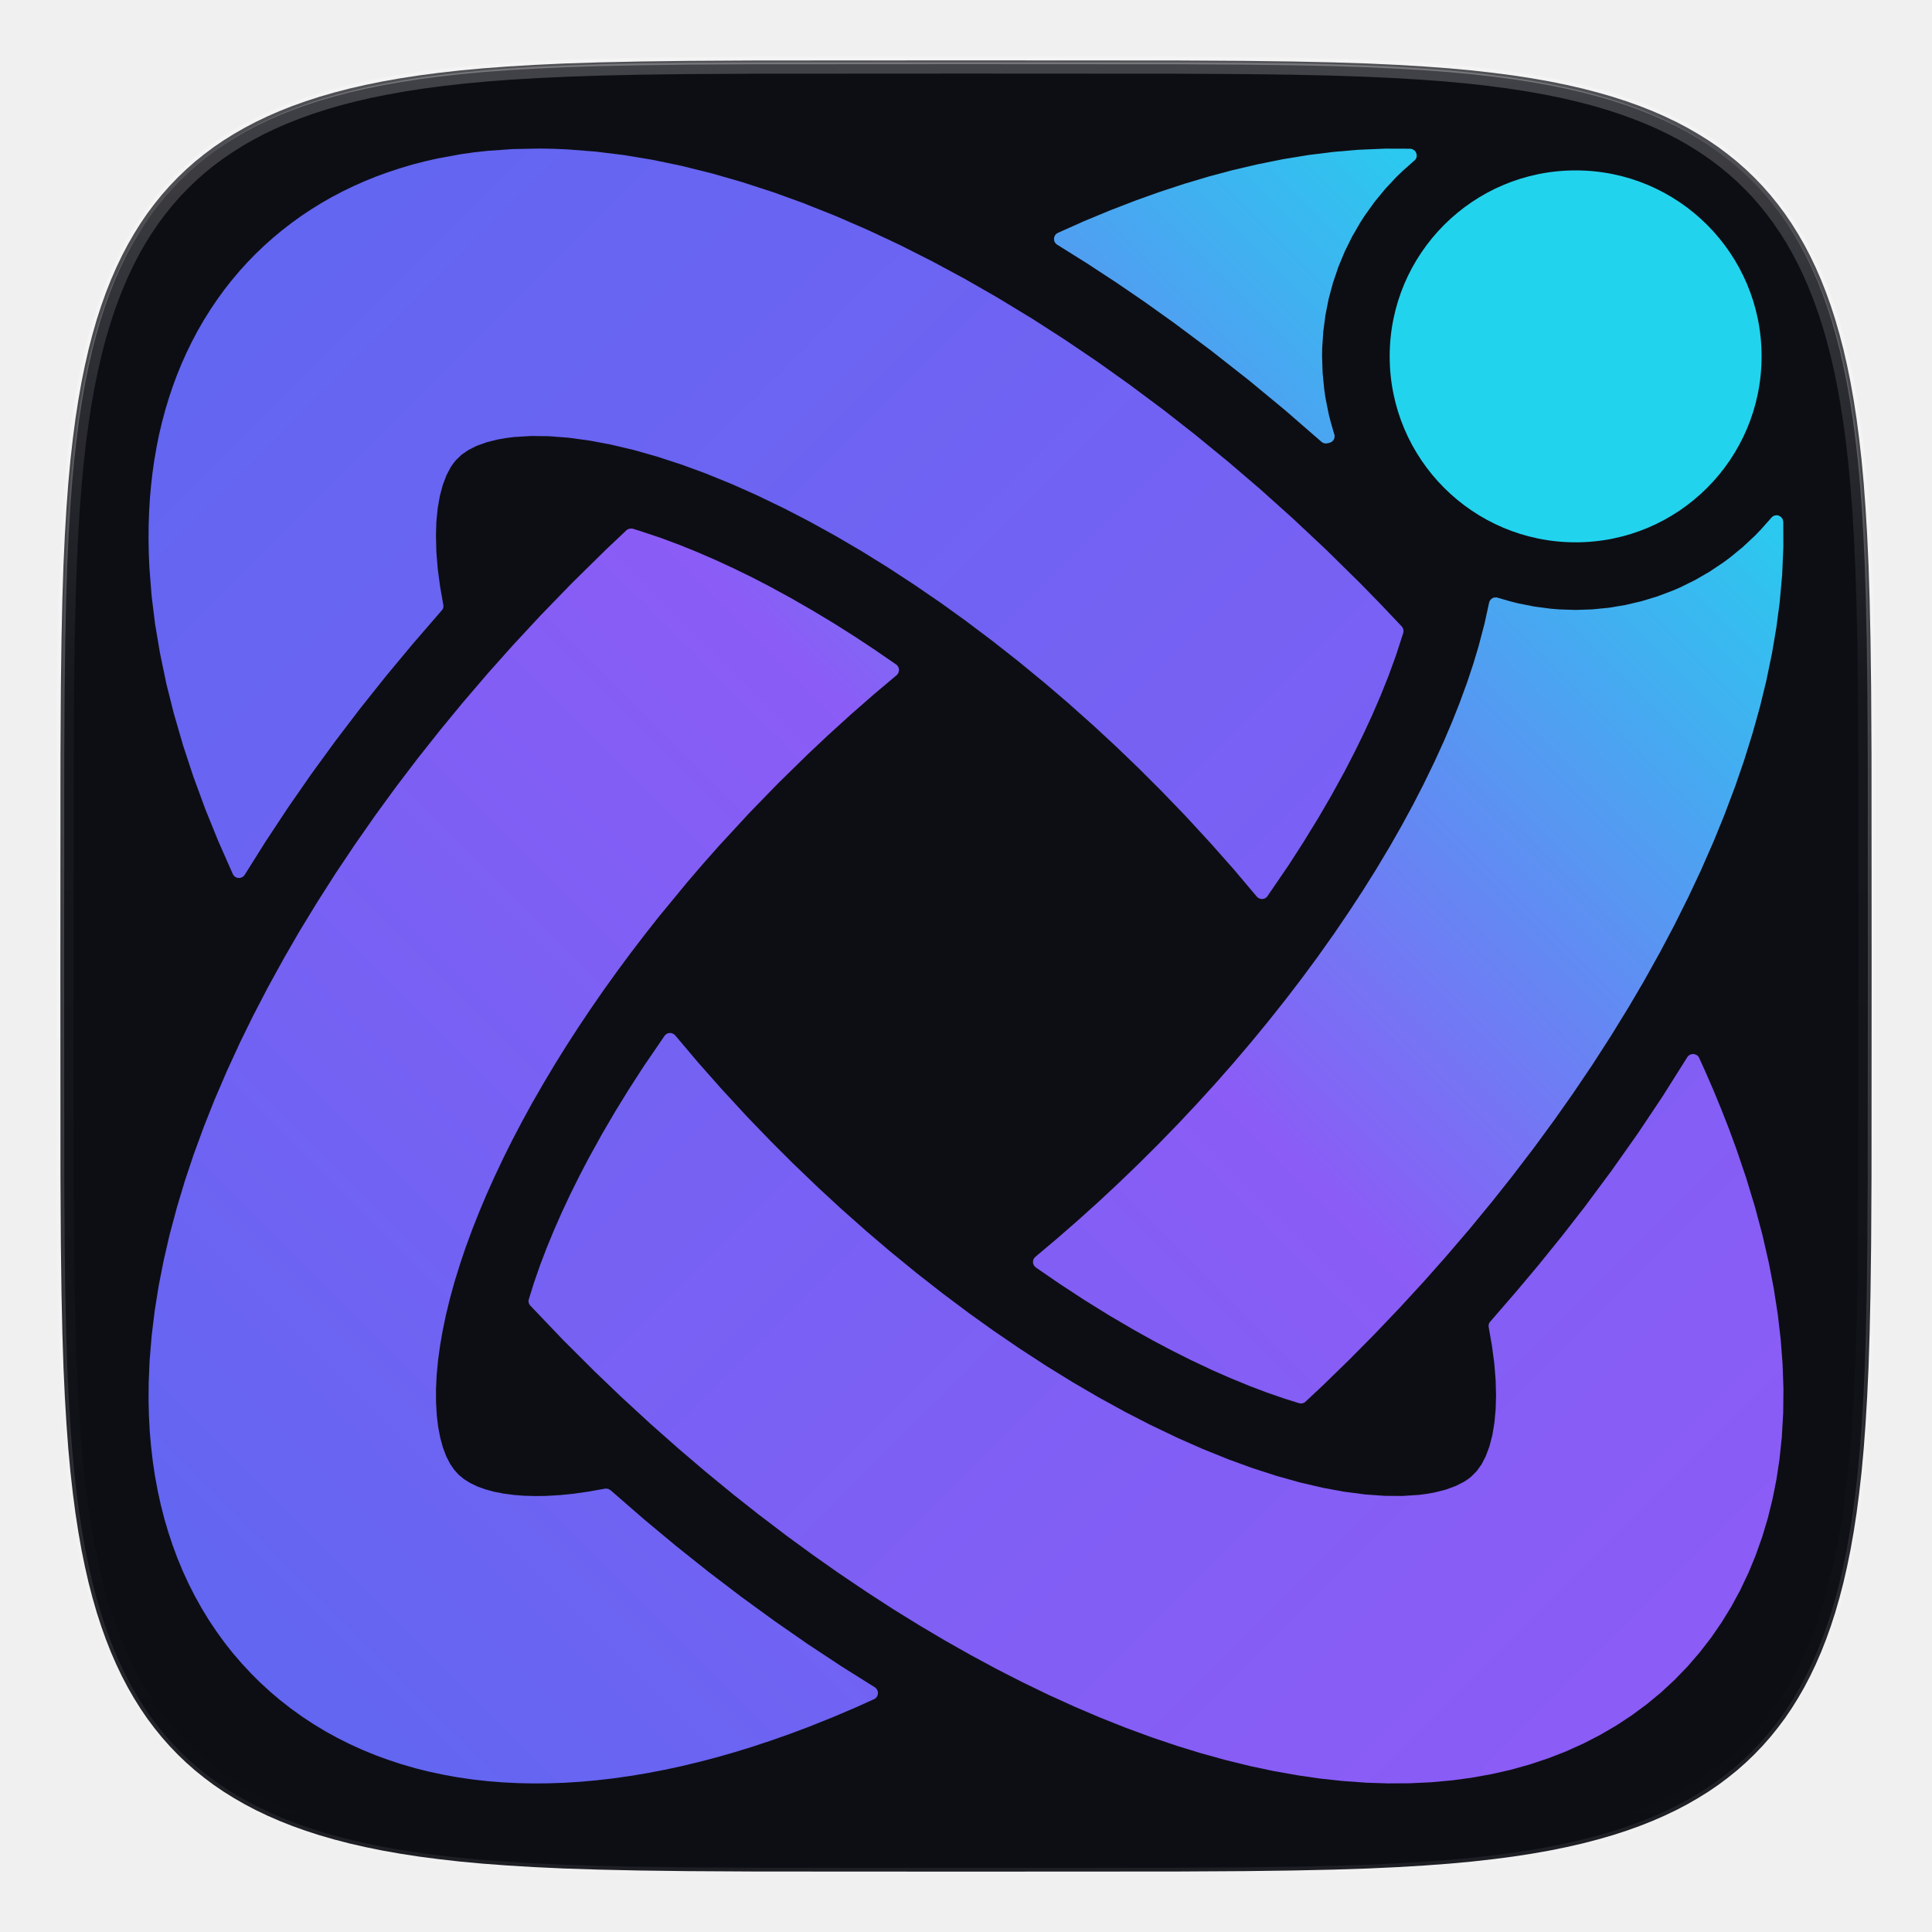
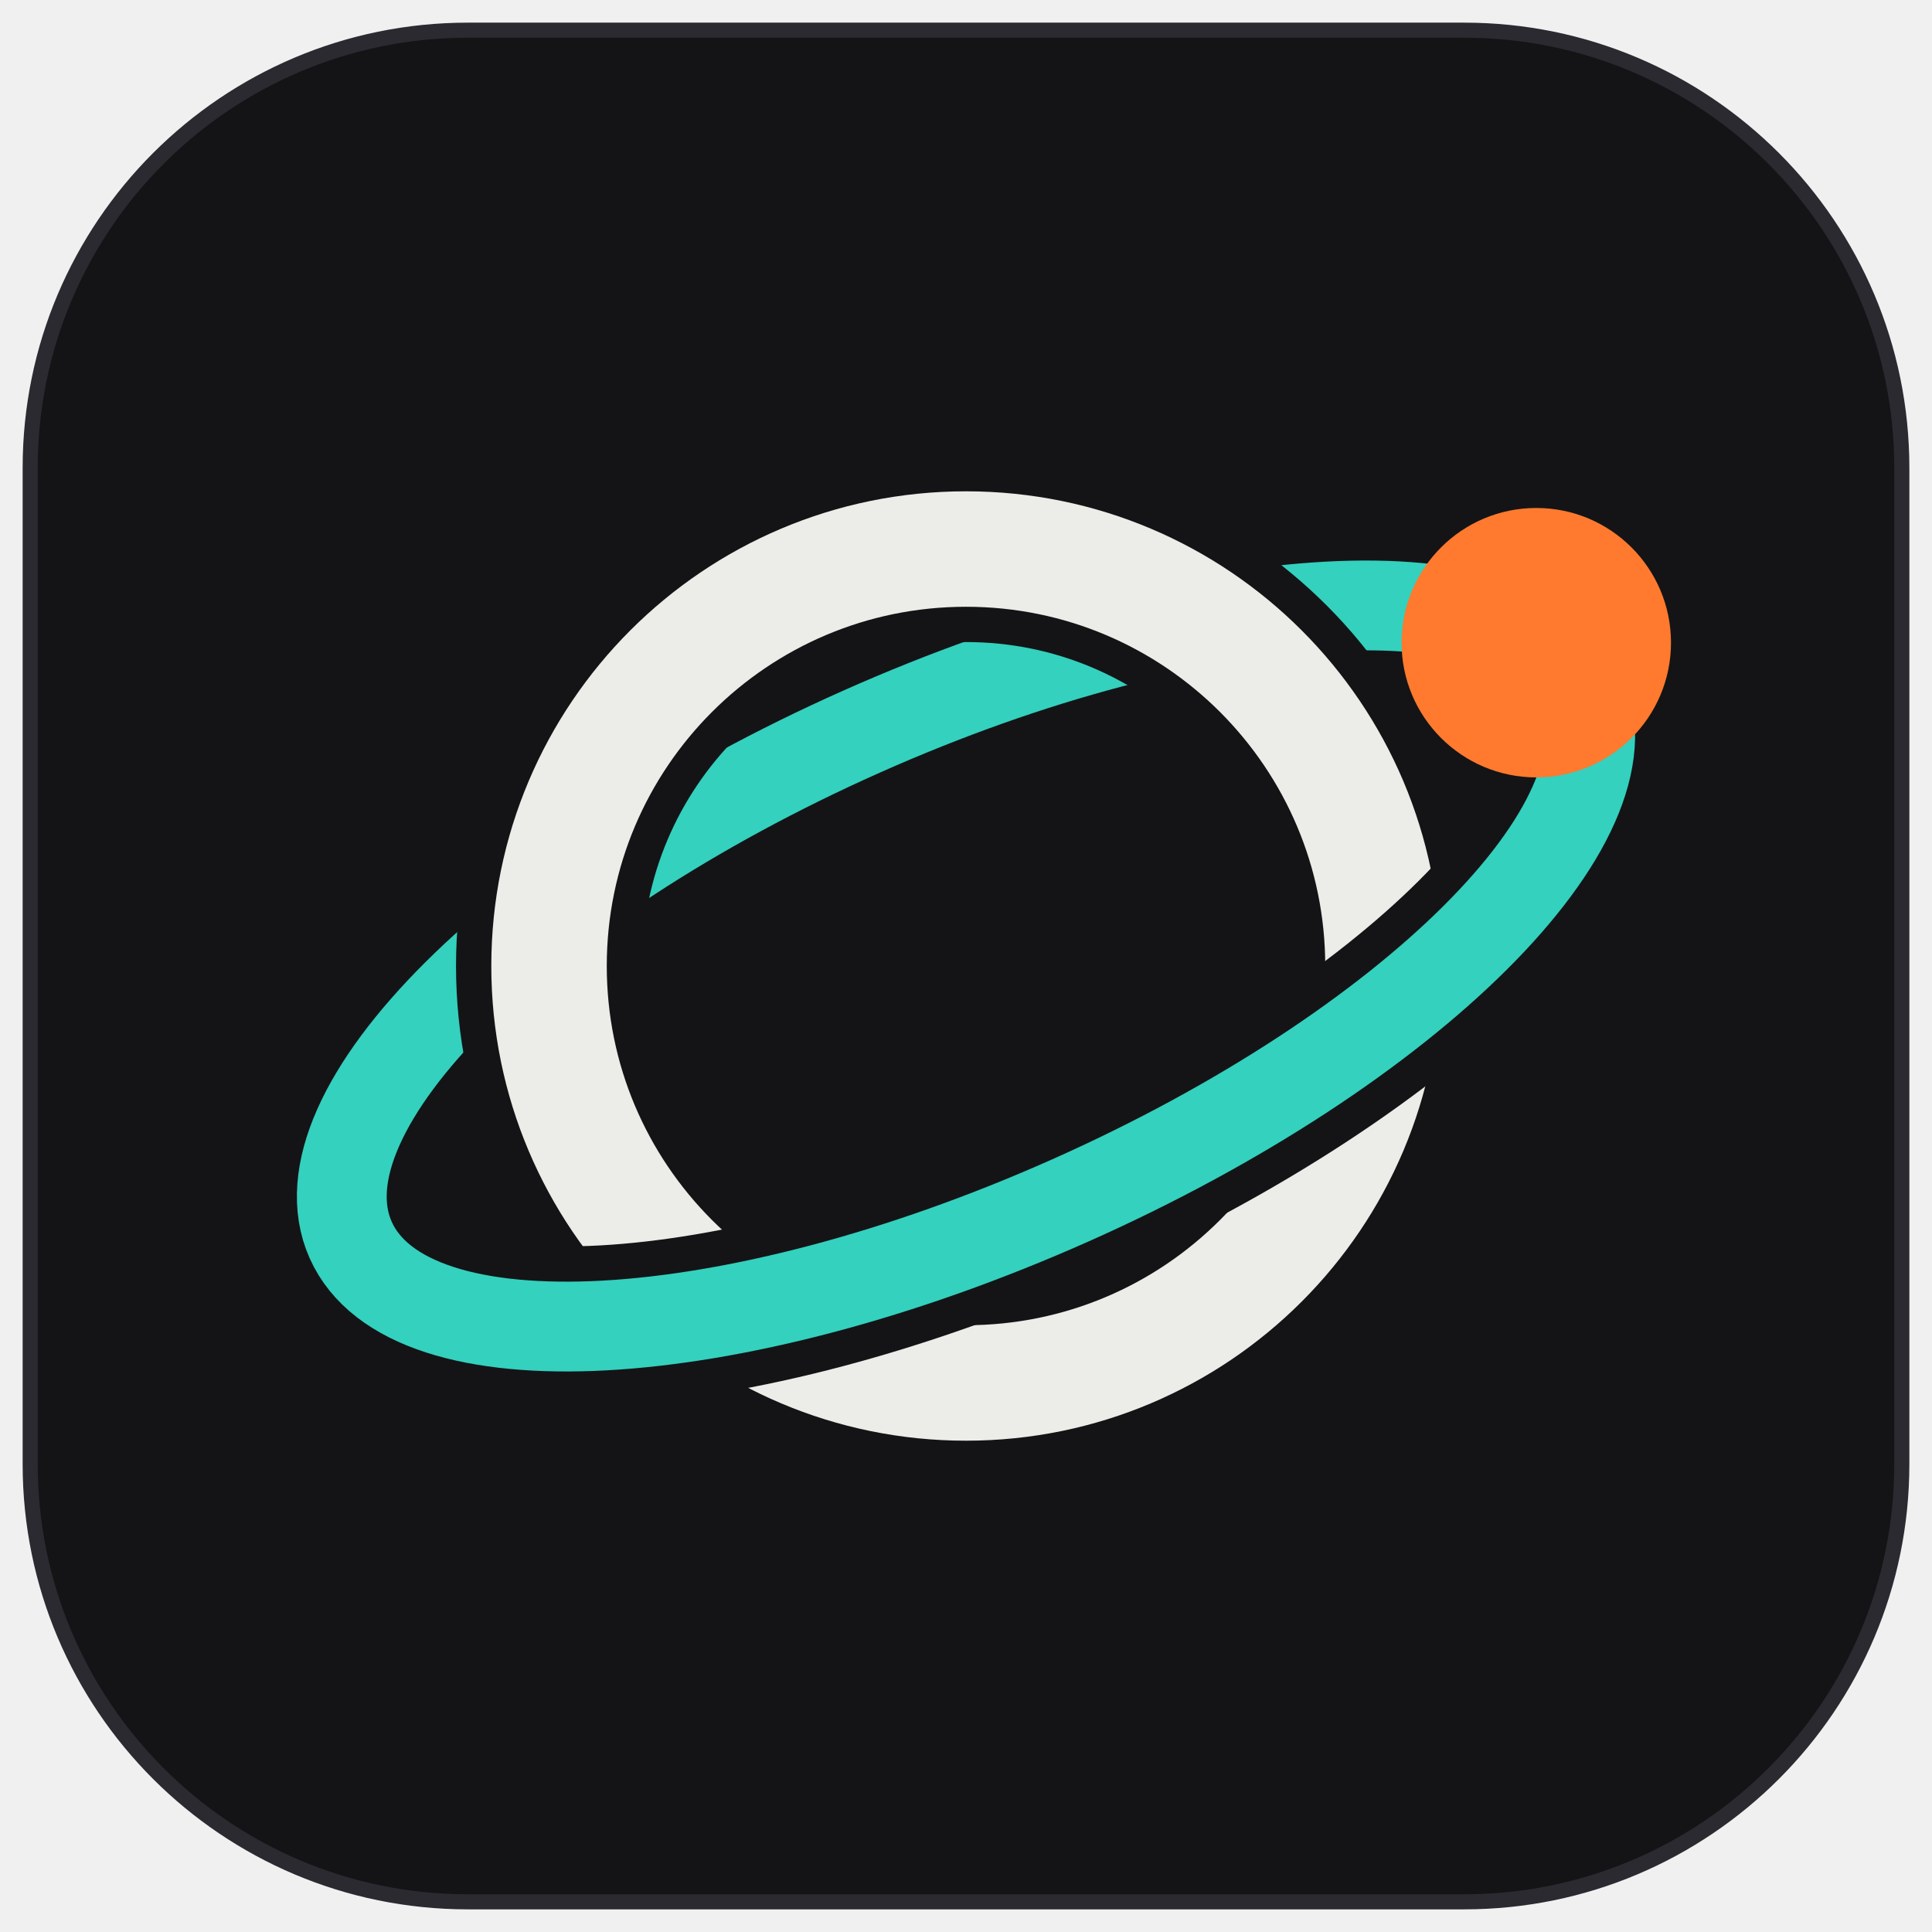
<svg xmlns="http://www.w3.org/2000/svg" viewBox="0 0 512 512" width="512" height="512">
-   <defs>
-     <linearGradient id="g1" gradientUnits="userSpaceOnUse" x1="96" y1="96" x2="416" y2="416">
-       <stop offset="0" stop-color="#6366f1" />
-       <stop offset="1" stop-color="#8b5cf6" />
-     </linearGradient>
-     <linearGradient id="g2" gradientUnits="userSpaceOnUse" x1="416" y1="96" x2="96" y2="416">
-       <stop offset="0" stop-color="#8b5cf6" />
-       <stop offset="1" stop-color="#6366f1" />
-     </linearGradient>
-     <linearGradient id="g3" gradientUnits="userSpaceOnUse" x1="96" y1="416" x2="416" y2="96">
-       <stop offset="0" stop-color="#6366f1" />
-       <stop offset="0.55" stop-color="#8b5cf6" />
-       <stop offset="1" stop-color="#22d3ee" />
-     </linearGradient>
-     <linearGradient id="hl" x1="0" y1="0" x2="0" y2="1">
-       <stop offset="0" stop-color="#fff" stop-opacity=".22" />
-       <stop offset=".35" stop-color="#fff" stop-opacity=".04" />
-       <stop offset="1" stop-color="#fff" stop-opacity="0" />
-     </linearGradient>
-     <linearGradient id="edge" x1="0" y1="0" x2="0" y2="1">
-       <stop offset="0" stop-color="#fff" stop-opacity=".28" />
-       <stop offset="1" stop-color="#fff" stop-opacity=".07" />
-     </linearGradient>
-   </defs>
-   <path d="M496 256L495.97 311.9L495.87 329.74L495.7 342.71L495.47 353.25L495.18 362.29L494.81 370.27L494.38 377.47L493.89 384.05L493.33 390.12L492.69 395.77L492 401.06L491.23 406.04L490.4 410.74L489.49 415.2L488.52 419.44L487.47 423.47L486.36 427.32L485.17 431L483.91 434.52L482.58 437.89L481.17 441.12L479.69 444.22L478.13 447.19L476.49 450.04L474.78 452.78L472.98 455.42L471.09 457.94L469.13 460.37L467.07 462.7L464.93 464.93L462.7 467.07L460.37 469.13L457.94 471.09L455.42 472.98L452.78 474.78L450.04 476.49L447.19 478.13L444.22 479.69L441.12 481.17L437.89 482.58L434.52 483.91L431 485.17L427.32 486.36L423.47 487.47L419.44 488.52L415.2 489.49L410.74 490.4L406.04 491.23L401.06 492L395.77 492.69L390.12 493.33L384.05 493.89L377.47 494.38L370.27 494.81L362.29 495.18L353.25 495.47L342.71 495.7L329.74 495.87L311.9 495.97L256 496L200.1 495.97L182.26 495.87L169.29 495.7L158.75 495.47L149.71 495.18L141.73 494.81L134.53 494.38L127.95 493.89L121.88 493.33L116.23 492.69L110.94 492L105.96 491.23L101.26 490.4L96.8 489.49L92.56 488.52L88.53 487.47L84.68 486.36L81 485.17L77.48 483.91L74.11 482.58L70.88 481.17L67.78 479.69L64.81 478.13L61.96 476.49L59.22 474.78L56.58 472.98L54.06 471.09L51.63 469.13L49.3 467.07L47.07 464.93L44.93 462.7L42.87 460.37L40.91 457.94L39.02 455.42L37.22 452.78L35.51 450.04L33.87 447.19L32.31 444.22L30.83 441.12L29.42 437.89L28.09 434.52L26.83 431L25.64 427.32L24.53 423.47L23.48 419.44L22.51 415.2L21.6 410.74L20.77 406.04L20 401.06L19.31 395.77L18.67 390.12L18.11 384.05L17.62 377.47L17.19 370.27L16.82 362.29L16.53 353.25L16.3 342.71L16.13 329.74L16.03 311.9L16 256L16.03 200.1L16.13 182.26L16.3 169.29L16.53 158.75L16.82 149.71L17.19 141.73L17.62 134.53L18.11 127.95L18.67 121.88L19.31 116.23L20 110.94L20.77 105.96L21.6 101.26L22.51 96.8L23.48 92.56L24.53 88.53L25.64 84.68L26.83 81L28.09 77.48L29.42 74.11L30.83 70.88L32.31 67.78L33.87 64.81L35.51 61.96L37.22 59.22L39.02 56.58L40.91 54.06L42.87 51.63L44.93 49.3L47.07 47.07L49.3 44.93L51.63 42.87L54.06 40.91L56.58 39.02L59.22 37.22L61.96 35.51L64.81 33.87L67.78 32.31L70.88 30.83L74.11 29.42L77.48 28.09L81 26.83L84.68 25.64L88.53 24.53L92.56 23.48L96.8 22.51L101.26 21.6L105.96 20.77L110.94 20L116.23 19.31L121.88 18.67L127.95 18.11L134.53 17.62L141.73 17.19L149.71 16.82L158.75 16.53L169.29 16.3L182.26 16.13L200.1 16.03L256 16L311.9 16.03L329.74 16.13L342.71 16.3L353.25 16.53L362.29 16.82L370.27 17.19L377.47 17.62L384.05 18.11L390.12 18.67L395.77 19.31L401.06 20L406.04 20.77L410.74 21.6L415.2 22.51L419.44 23.48L423.47 24.53L427.32 25.64L431 26.83L434.52 28.09L437.89 29.42L441.12 30.83L444.22 32.31L447.19 33.87L450.04 35.51L452.78 37.22L455.42 39.02L457.94 40.91L460.37 42.87L462.7 44.93L464.93 47.07L467.07 49.3L469.13 51.63L471.09 54.06L472.98 56.58L474.78 59.22L476.49 61.96L478.13 64.81L479.69 67.78L481.17 70.88L482.58 74.11L483.91 77.48L485.17 81L486.36 84.68L487.47 88.53L488.52 92.56L489.49 96.8L490.4 101.26L491.23 105.96L492 110.94L492.69 116.23L493.33 121.88L493.89 127.95L494.38 134.53L494.81 141.73L495.18 149.71L495.47 158.75L495.7 169.29L495.87 182.26L495.97 200.1Z" fill="#0d0e14" />
-   <path d="M494 256L493.97 311.43L493.87 329.13L493.71 341.99L493.48 352.44L493.18 361.4L492.82 369.32L492.4 376.46L491.91 382.98L491.35 389L490.72 394.6L490.03 399.85L489.27 404.79L488.44 409.45L487.55 413.87L486.58 418.07L485.55 422.07L484.44 425.89L483.26 429.54L482.01 433.03L480.69 436.37L479.3 439.57L477.83 442.65L476.28 445.6L474.66 448.43L472.95 451.14L471.17 453.75L469.3 456.26L467.35 458.67L465.32 460.98L463.19 463.19L460.98 465.32L458.67 467.35L456.26 469.3L453.75 471.17L451.14 472.95L448.43 474.66L445.6 476.28L442.65 477.83L439.57 479.3L436.37 480.69L433.03 482.01L429.54 483.26L425.89 484.44L422.07 485.55L418.07 486.58L413.87 487.55L409.45 488.44L404.79 489.27L399.85 490.03L394.6 490.72L389 491.35L382.98 491.91L376.46 492.4L369.32 492.82L361.4 493.18L352.44 493.48L341.99 493.71L329.13 493.87L311.43 493.97L256 494L200.57 493.97L182.87 493.87L170.01 493.71L159.56 493.48L150.6 493.18L142.68 492.82L135.54 492.4L129.02 491.91L123 491.35L117.4 490.72L112.15 490.03L107.21 489.27L102.55 488.44L98.13 487.55L93.93 486.58L89.93 485.55L86.11 484.44L82.46 483.26L78.97 482.01L75.63 480.69L72.43 479.3L69.35 477.83L66.4 476.28L63.57 474.66L60.86 472.95L58.25 471.17L55.74 469.3L53.33 467.35L51.02 465.32L48.81 463.19L46.68 460.98L44.65 458.67L42.7 456.26L40.83 453.75L39.05 451.14L37.34 448.43L35.72 445.6L34.17 442.65L32.7 439.57L31.31 436.37L29.99 433.03L28.74 429.54L27.56 425.89L26.45 422.07L25.42 418.07L24.45 413.87L23.56 409.45L22.73 404.79L21.97 399.85L21.28 394.6L20.65 389L20.09 382.98L19.6 376.46L19.18 369.32L18.82 361.4L18.52 352.44L18.29 341.99L18.13 329.13L18.03 311.43L18 256L18.03 200.57L18.13 182.87L18.29 170.01L18.52 159.56L18.82 150.6L19.18 142.68L19.6 135.54L20.09 129.02L20.65 123L21.28 117.4L21.97 112.15L22.73 107.21L23.56 102.55L24.45 98.13L25.42 93.93L26.45 89.93L27.56 86.11L28.74 82.46L29.99 78.97L31.31 75.63L32.7 72.43L34.17 69.35L35.72 66.4L37.34 63.57L39.05 60.86L40.83 58.25L42.7 55.74L44.65 53.33L46.68 51.02L48.81 48.81L51.02 46.68L53.33 44.65L55.74 42.7L58.25 40.83L60.86 39.05L63.57 37.34L66.4 35.72L69.35 34.17L72.43 32.7L75.63 31.31L78.97 29.99L82.46 28.74L86.11 27.56L89.93 26.45L93.93 25.42L98.13 24.45L102.55 23.56L107.21 22.73L112.15 21.97L117.4 21.28L123 20.65L129.02 20.09L135.54 19.6L142.68 19.18L150.6 18.82L159.56 18.52L170.01 18.29L182.87 18.13L200.57 18.03L256 18L311.43 18.03L329.13 18.13L341.99 18.29L352.44 18.52L361.4 18.82L369.32 19.18L376.46 19.6L382.98 20.09L389 20.65L394.6 21.28L399.85 21.97L404.79 22.73L409.45 23.56L413.87 24.45L418.07 25.42L422.07 26.45L425.89 27.56L429.54 28.74L433.03 29.99L436.37 31.31L439.57 32.7L442.65 34.17L445.6 35.72L448.43 37.34L451.14 39.05L453.75 40.83L456.26 42.7L458.67 44.65L460.98 46.68L463.19 48.81L465.32 51.02L467.35 53.33L469.3 55.74L471.17 58.25L472.95 60.86L474.66 63.57L476.28 66.4L477.83 69.35L479.3 72.43L480.69 75.63L482.01 78.97L483.26 82.46L484.44 86.11L485.55 89.93L486.58 93.93L487.55 98.13L488.44 102.55L489.27 107.21L490.03 112.15L490.72 117.4L491.35 123L491.91 129.02L492.4 135.54L492.82 142.68L493.18 150.6L493.48 159.56L493.71 170.01L493.87 182.87L493.97 200.57Z" fill="none" stroke="url(#hl)" stroke-width="3" />
-   <path d="M496 256L495.97 311.9L495.87 329.74L495.7 342.71L495.47 353.25L495.18 362.29L494.81 370.27L494.38 377.47L493.89 384.05L493.33 390.12L492.69 395.77L492 401.06L491.23 406.04L490.4 410.74L489.49 415.2L488.52 419.44L487.47 423.47L486.36 427.32L485.17 431L483.91 434.52L482.58 437.89L481.17 441.12L479.69 444.22L478.13 447.19L476.49 450.04L474.78 452.78L472.98 455.42L471.09 457.94L469.13 460.37L467.07 462.7L464.93 464.93L462.7 467.07L460.37 469.13L457.94 471.09L455.42 472.98L452.78 474.78L450.04 476.49L447.19 478.13L444.22 479.69L441.12 481.17L437.89 482.58L434.52 483.91L431 485.17L427.32 486.36L423.47 487.47L419.44 488.52L415.2 489.49L410.74 490.4L406.04 491.23L401.06 492L395.77 492.69L390.12 493.33L384.05 493.89L377.47 494.38L370.27 494.81L362.29 495.18L353.25 495.47L342.71 495.7L329.74 495.87L311.9 495.97L256 496L200.1 495.97L182.26 495.87L169.29 495.7L158.75 495.47L149.71 495.18L141.73 494.81L134.53 494.38L127.95 493.89L121.88 493.33L116.23 492.69L110.94 492L105.96 491.23L101.26 490.4L96.8 489.49L92.56 488.52L88.53 487.47L84.68 486.36L81 485.17L77.48 483.91L74.11 482.58L70.88 481.17L67.78 479.69L64.81 478.13L61.96 476.49L59.22 474.78L56.58 472.98L54.06 471.09L51.63 469.13L49.3 467.07L47.07 464.93L44.93 462.7L42.87 460.37L40.91 457.94L39.02 455.42L37.22 452.78L35.51 450.04L33.87 447.19L32.31 444.22L30.83 441.12L29.42 437.89L28.09 434.52L26.83 431L25.64 427.32L24.53 423.47L23.48 419.44L22.51 415.2L21.6 410.74L20.77 406.04L20 401.06L19.31 395.77L18.67 390.12L18.11 384.05L17.62 377.47L17.19 370.27L16.82 362.29L16.53 353.25L16.3 342.71L16.13 329.74L16.03 311.9L16 256L16.03 200.1L16.13 182.26L16.3 169.29L16.53 158.75L16.82 149.71L17.19 141.73L17.62 134.53L18.11 127.95L18.67 121.88L19.31 116.23L20 110.94L20.77 105.96L21.6 101.26L22.51 96.8L23.48 92.56L24.53 88.53L25.64 84.68L26.83 81L28.09 77.48L29.42 74.11L30.83 70.88L32.31 67.78L33.87 64.81L35.51 61.96L37.22 59.22L39.02 56.58L40.91 54.06L42.87 51.63L44.93 49.3L47.07 47.07L49.3 44.93L51.63 42.87L54.06 40.91L56.58 39.02L59.22 37.22L61.96 35.51L64.81 33.87L67.78 32.31L70.88 30.83L74.11 29.42L77.48 28.09L81 26.83L84.68 25.64L88.53 24.53L92.56 23.48L96.8 22.51L101.26 21.6L105.96 20.77L110.94 20L116.23 19.31L121.88 18.67L127.95 18.11L134.53 17.62L141.73 17.19L149.71 16.82L158.75 16.53L169.29 16.3L182.26 16.13L200.1 16.03L256 16L311.9 16.03L329.74 16.13L342.71 16.3L353.25 16.53L362.29 16.82L370.27 17.19L377.47 17.62L384.05 18.11L390.12 18.67L395.77 19.31L401.06 20L406.04 20.77L410.74 21.6L415.2 22.51L419.44 23.48L423.47 24.53L427.32 25.64L431 26.83L434.52 28.09L437.89 29.42L441.12 30.83L444.22 32.31L447.19 33.87L450.04 35.51L452.78 37.22L455.42 39.02L457.94 40.91L460.37 42.87L462.7 44.93L464.93 47.07L467.07 49.3L469.13 51.63L471.09 54.06L472.98 56.58L474.78 59.22L476.49 61.96L478.13 64.81L479.69 67.78L481.17 70.88L482.58 74.11L483.91 77.48L485.17 81L486.36 84.68L487.47 88.53L488.52 92.56L489.49 96.8L490.4 101.26L491.23 105.96L492 110.94L492.69 116.23L493.33 121.88L493.89 127.95L494.38 134.53L494.81 141.73L495.18 149.71L495.47 158.75L495.7 169.29L495.87 182.26L495.97 200.1Z" fill="none" stroke="url(#edge)" stroke-width="2" />
-   <g transform="translate(256 256) scale(1.12) translate(-256 -256)">
-     <path d="M153.76 330.99L152.48 335.11L152.5 335.56L152.65 335.99L152.91 336.36L160.67 344.49L168.15 351.95L174.43 357.97L181.43 364.41L187.92 370.15L194.44 375.71L200.97 381.07L206.95 385.79L213.6 390.85L219.61 395.24L225.73 399.55L232.5 404.12L238.67 408.12L244.8 411.91L250.94 415.55L257.09 419.03L263.25 422.35L269.4 425.49L275.56 428.47L281.7 431.26L287.84 433.88L293.86 436.27L299.95 438.51L306.03 440.56L311.45 442.23L317.37 443.87L323.37 445.34L328.75 446.48L334.57 447.51L339.76 448.26L345.1 448.84L350.8 449.25L355.92 449.41L361.01 449.38L366.07 449.14L371.1 448.68L375.61 448.07L380.34 447.22L384.8 446.21L389.4 444.93L393.77 443.47L397.82 441.9L402.19 439.93L406.06 437.93L409.84 435.73L413.5 433.32L417.04 430.71L420.43 427.91L423.66 424.92L426.72 421.76L429.6 418.42L432.29 414.95L434.78 411.33L437.07 407.6L439.16 403.75L441.15 399.56L442.81 395.54L444.41 391.04L445.73 386.64L446.87 381.99L447.76 377.51L448.48 372.75L449.03 367.51L449.36 361.74L449.42 356.11L449.22 350.25L448.77 344.36L448.08 338.44L447.16 332.49L445.99 326.37L444.48 319.75L442.67 312.96L440.6 306.14L438.24 299.19L436.56 294.62L434.77 290.04L432.88 285.44L430.88 280.84L429.41 277.61L429.23 277.35L428.87 277.05L428.28 276.84L427.97 276.82L427.51 276.91L427.09 277.12L426.75 277.45L420.77 286.94L414.92 295.69L408.79 304.37L402.34 313.06L396.99 319.93L391.42 326.82L386.27 332.95L379.86 340.36L379.68 340.81L379.65 341.3L380.44 345.8L381 350.02L381.32 353.94L381.42 357.54L381.33 360.82L381.04 364.02L380.54 367.03L379.83 369.74L378.96 372.04L377.99 373.92L376.85 375.51L375.52 376.84L374.74 377.45L373.82 378.05L371.91 379.02L369.56 379.89L367.04 380.53L365.09 380.89L363.2 381.14L359.23 381.4L355.06 381.37L350.43 381.04L345.37 380.38L340.38 379.45L335.09 378.22L329.51 376.66L323.69 374.78L318.21 372.78L311.98 370.27L306.18 367.71L299.65 364.59L293.6 361.48L287.47 358.11L281.27 354.5L275.03 350.65L268.75 346.56L262.45 342.26L256.78 338.2L250.49 333.49L244.24 328.6L238.02 323.51L232.48 318.79L226.39 313.39L220.99 308.4L215.08 302.73L209.85 297.51L204.16 291.61L198.07 285L192.68 278.91L187.1 272.31L186.72 272.04L186.29 271.88L185.83 271.85L185.52 271.91L185.1 272.1L184.75 272.41L179.62 279.92L176.19 285.24L172.94 290.53L169.88 295.76L166.72 301.48L164.65 305.43L162.44 309.87L160.4 314.22L158.53 318.47L156.82 322.61L155.28 326.63ZM82.52 234.25L82.77 234.65L83 234.86L83.42 235.08L83.72 235.16L84.03 235.18L84.49 235.09L84.91 234.88L85.25 234.55L90.27 226.56L95.53 218.59L101.02 210.68L106.73 202.84L112.65 195.07L118.77 187.39L125.02 179.88L132.14 171.64L132.32 171.19L132.35 170.7L131.56 166.2L131 161.98L130.68 158.06L130.58 154.11L130.68 150.87L130.99 147.71L131.51 144.74L132.23 142.08L133.1 139.81L134.08 137.97L134.68 137.09L135.29 136.33L136.64 135.02L138.29 133.89L140.24 132.91L142.63 132.06L145.19 131.42L147.17 131.07L149.09 130.83L153.1 130.59L157.31 130.64L161.97 131L167.07 131.7L172.09 132.65L177.41 133.91L183.01 135.5L188.85 137.41L194.35 139.43L200.59 141.97L206.41 144.56L212.95 147.71L219.01 150.85L225.15 154.24L231.35 157.87L237.6 161.75L243.88 165.86L250.18 170.18L255.85 174.26L262.13 178.99L268.39 183.91L274.6 189.01L280.13 193.74L286.21 199.16L291.61 204.16L296.92 209.27L302.15 214.49L307.84 220.39L313.93 227L319.32 233.09L324.9 239.69L325.28 239.96L325.71 240.12L326.17 240.15L326.62 240.04L326.9 239.9L327.25 239.59L332.38 232.08L335.81 226.75L339.41 220.89L342.45 215.66L345.59 209.95L347.91 205.45L350.08 201.03L352.08 196.71L354.13 191.96L355.97 187.36L357.76 182.45L359.46 177.19L359.52 176.74L359.5 176.44L359.35 176.01L359.09 175.64L354 170.27L349.25 165.41L341.09 157.38L333.35 150.12L325.58 143.15L318.29 136.9L310.29 130.34L302.82 124.49L294.64 118.39L287.1 113.02L279.43 107.83L271.8 102.92L263.44 97.84L255.76 93.44L248.06 89.29L240.38 85.41L232.69 81.81L225.03 78.48L217.38 75.44L210.42 72.92L202.94 70.49L196.02 68.5L188.63 66.66L181.89 65.26L175.05 64.12L168.38 63.3L161.75 62.78L158.27 62.63L155.16 62.58L148.82 62.7L142.83 63.12L139.47 63.49L136.62 63.89L130.96 64.92L127.91 65.62L125.11 66.34L121.91 67.29L119.17 68.2L116.45 69.19L113.77 70.28L111.12 71.45L108.51 72.71L105.93 74.07L103.41 75.51L100.93 77.05L98.84 78.44L96.47 80.14L94.15 81.94L92.13 83.61L89.94 85.56L87.82 87.59L86.06 89.4L84.09 91.57L82.2 93.82L80.58 95.88L78.86 98.25L77.22 100.67L75.67 103.15L74.21 105.68L72.85 108.25L71.57 110.87L70.39 113.51L69.29 116.2L68.29 118.91L67.37 121.66L66.54 124.42L65.79 127.21L65.07 130.25L64.5 133.07L63.93 136.39L63.52 139.25L63.17 142.34L62.91 145.21L62.71 148.61L62.6 151.72L62.58 155.16L62.63 158.27L62.78 161.75L63.3 168.38L64.12 175.05L65.27 181.9L66.8 189.24L68.53 196.14L70.72 203.7L73.18 211.18L75.98 218.81L79.08 226.46Z" fill="url(#g1)" fill-rule="evenodd" />
-     <path d="M272.43 324.8L272.12 325.14L271.97 325.42L271.88 325.71L271.85 326.17L271.91 326.48L272.1 326.9L272.53 327.34L278.14 331.19L284.07 335.07L289.94 338.71L295.76 342.12L300.34 344.67L304.87 347.06L309.32 349.29L314.22 351.6L318.47 353.47L323.12 355.38L327.12 356.9L331.46 358.4L334.96 359.49L335.56 359.5L336.12 359.28L340.4 355.28L346.54 349.3L352.62 343.16L358.57 336.92L364.41 330.57L369.52 324.8L375.1 318.29L380.47 311.76L385.21 305.79L390.29 299.14L395.24 292.39L399.55 286.27L404.17 279.43L408.55 272.63L412.79 265.74L416.44 259.52L420.25 252.68L423.55 246.44L426.96 239.61L429.89 233.37L432.88 226.56L435.42 220.33L437.97 213.57L440.11 207.37L442.19 200.67L443.87 194.64L445.37 188.49L446.73 181.9L447.74 175.94L448.52 170.02L449.12 163.39L449.4 156.81L449.38 150.89L449.24 150.29L448.89 149.79L448.38 149.45L447.93 149.34L447.32 149.4L446.78 149.69L444.05 152.76L442.69 154.17L439.8 156.87L436.79 159.34L435.21 160.51L431.92 162.71L428.52 164.67L425.02 166.4L423.22 167.18L419.55 168.56L415.79 169.7L411.97 170.59L408.07 171.24L404.16 171.62L400.24 171.75L396.31 171.62L394.36 171.46L390.49 170.95L386.61 170.18L384.71 169.7L381.52 168.78L380.89 168.83L380.59 168.95L380.21 169.23L379.93 169.61L379.8 169.91L378.7 174.95L377.26 180.43L376.01 184.58L374.59 188.85L372.78 193.79L370.99 198.3L369.03 202.9L366.89 207.59L364.29 212.95L361.8 217.79L359.15 222.68L356.34 227.62L352.99 233.22L349.85 238.23L346.56 243.25L343.14 248.29L339.12 253.96L335.4 259L331.56 264.01L327.59 269.01L323.51 273.98L319.32 278.91L315.03 283.79L310.63 288.62L306.15 293.39L301.58 298.09L296.93 302.72L292.21 307.27L287.42 311.74L282.57 316.11L277.68 320.38ZM277.75 82.52L277.35 82.77L277.05 83.13L276.87 83.57L276.82 83.88L276.86 84.34L276.96 84.64L277.12 84.91L277.45 85.25L284.64 89.75L291.72 94.39L298.17 98.8L305.25 103.85L313.83 110.26L323 117.46L331.45 124.45L340.22 132.06L340.65 132.28L340.97 132.35L341.3 132.35L341.94 132.23L342.52 131.99L342.97 131.55L343.17 131.11L343.22 130.48L342.3 127.29L341.81 125.36L341.05 121.54L340.77 119.59L340.38 115.66L340.25 111.76L340.28 109.8L340.54 105.88L341.05 101.99L341.81 98.14L342.83 94.35L344.1 90.6L345.6 86.98L347.34 83.45L349.29 80.08L350.35 78.43L352.64 75.24L355.15 72.18L357.83 69.31L359.24 67.95L362.31 65.22L362.48 64.96L362.63 64.53L362.63 63.92L362.4 63.35L362.1 63L361.56 62.7L361.11 62.62L355.19 62.6L348.78 62.87L342.88 63.38L336.95 64.12L330.99 65.1L324.88 66.33L319 67.71L313.6 69.15L307.66 70.92L301.59 72.92L296.14 74.87L290.03 77.23L283.91 79.77ZM171.91 380.05L171.35 379.72L170.7 379.65L166.64 380.37L163.22 380.86L159.98 381.19L156.58 381.39L154.11 381.42L151.5 381.35L149.1 381.17L146.66 380.85L144.29 380.39L142.26 379.83L140.4 379.16L138.64 378.31L137.18 377.39L135.94 376.36L134.89 375.19L133.95 373.82L133.04 372.06L132.23 369.93L131.62 367.72L131.11 365.09L130.78 362.33L130.6 359.23L130.59 356.15L130.75 352.8L131.09 349.21L131.56 345.81L132.18 342.23L132.96 338.49L133.91 334.59L135.03 330.55L136.33 326.37L137.6 322.61L139.22 318.21L140.78 314.27L142.47 310.25L144.29 306.18L146.53 301.44L148.62 297.24L150.85 292.99L153.19 288.7L156.03 283.76L158.63 279.4L161.35 275.03L164.19 270.63L167.13 266.23L170.18 261.82L173.34 257.41L176.6 253L179.96 248.61L183.4 244.24L190.05 236.17L193.74 231.87L197.52 227.6L204.72 219.8L211.58 212.74L218.61 205.86L223.38 201.37L228.82 196.43L234.32 191.62L239.69 187.1L240.03 186.58L240.15 185.98L240.13 185.67L239.98 185.24L239.71 184.86L239.47 184.66L234.46 181.21L229.71 178.07L224.99 175.08L219.72 171.9L214.52 168.91L209.38 166.11L205.45 164.08L201.03 161.92L196.71 159.92L192.48 158.09L188.37 156.42L183.9 154.75L179.13 153.15L177.19 152.54L176.74 152.48L176.15 152.59L175.75 152.81L170.91 157.38L162.75 165.41L155.35 173.04L148.88 180.01L143.1 186.48L136.95 193.65L131.53 200.24L126.26 206.89L121.15 213.6L116.22 220.37L111.46 227.18L106.88 234.02L102.49 240.9L98.29 247.79L94.69 254.02L90.88 260.94L87.32 267.78L84.26 274.02L81.12 280.84L78.16 287.74L75.69 293.96L73.22 300.71L71.19 306.79L69.33 312.97L67.55 319.62L66.17 325.62L64.99 331.59L64.04 337.54L63.32 343.45L62.83 349.34L62.61 354.65L62.58 358.83L62.67 362.46L62.86 366.07L63.17 369.66L63.59 373.25L64.12 376.8L64.78 380.34L65.45 383.39L66.34 386.88L67.29 390.09L68.29 393.09L69.45 396.22L70.67 399.16L72.07 402.19L73.52 405.05L75.14 407.96L76.82 410.72L78.68 413.5L80.58 416.12L82.4 418.43L84.58 420.97L86.79 423.35L88.87 425.43L91.34 427.7L93.58 429.6L96.13 431.6L98.84 433.56L101.54 435.34L104.4 437.07L107.21 438.62L110.2 440.12L113.11 441.44L116.2 442.71L119.17 443.8L122.35 444.85L125.81 445.85L128.85 446.61L132.36 447.36L135.68 447.96L139.24 448.48L142.84 448.88L146.44 449.17L150.07 449.35L153.7 449.42L157.35 449.39L161.02 449.26L164.69 449.03L168.54 448.68L172.24 448.26L176.54 447.65L180.41 447.01L184.74 446.18L188.63 445.34L193 444.29L196.9 443.27L201.31 442.01L205.21 440.81L209.77 439.3L214.33 437.7L218.91 435.98L224.26 433.84L229.62 431.56L234.25 429.48L234.52 429.33L234.86 429L235.13 428.43L235.17 427.81L234.96 427.22L234.55 426.75L226.56 421.73L218.59 416.47L210.68 410.98L202.84 405.27L195.07 399.35L187.39 393.23L179.8 386.91Z" fill="url(#g3)" fill-rule="evenodd" />
-     <circle cx="400.25" cy="111.75" r="44" fill="#22d3ee" />
+   <rect x="8" y="8" width="496" height="496" rx="116" fill="#141416" stroke="#2A2A30" stroke-width="4" />
+   <g transform="translate(256 256) scale(17) translate(-12 -12)">
+     <defs>
+       <clipPath id="m1b">
+         <rect x="-8" y="-20" width="40" height="20" transform="rotate(-24 12 12) translate(0 12)" />
+       </clipPath>
+       <clipPath id="m1f">
+         <rect x="-8" y="0" width="40" height="20" transform="rotate(-24 12 12) translate(0 12)" />
+       </clipPath>
+       <mask id="m1om" maskUnits="userSpaceOnUse" x="-2" y="-2" width="28" height="28">
+         <rect x="-2" y="-2" width="28" height="28" fill="#fff" />
+         <g clip-path="url(#m1b)">
+           <circle cx="12" cy="12" r="6.5" fill="none" stroke="#000" stroke-width="2.9" />
+         </g>
+       </mask>
+       <mask id="m1rm" maskUnits="userSpaceOnUse" x="-2" y="-2" width="28" height="28">
+         <rect x="-2" y="-2" width="28" height="28" fill="#fff" />
+         <g clip-path="url(#m1f)">
+           <ellipse cx="12" cy="12" rx="10.5" ry="4" transform="rotate(-24 12 12)" fill="none" stroke="#000" stroke-width="2.5" />
+         </g>
+       </mask>
+     </defs>
+     <g mask="url(#m1rm)">
+       <circle cx="12" cy="12" r="6.5" fill="none" stroke="#ECECE8" stroke-width="1.8" />
+     </g>
+     <g mask="url(#m1om)">
+       <ellipse cx="12" cy="12" rx="10.5" ry="4" transform="rotate(-24 12 12)" fill="none" stroke="#33D1BE" stroke-width="1.4" />
+     </g>
+     <circle cx="20.89" cy="6.96" r="2.1" fill="#FF7A2E" />
  </g>
</svg>
